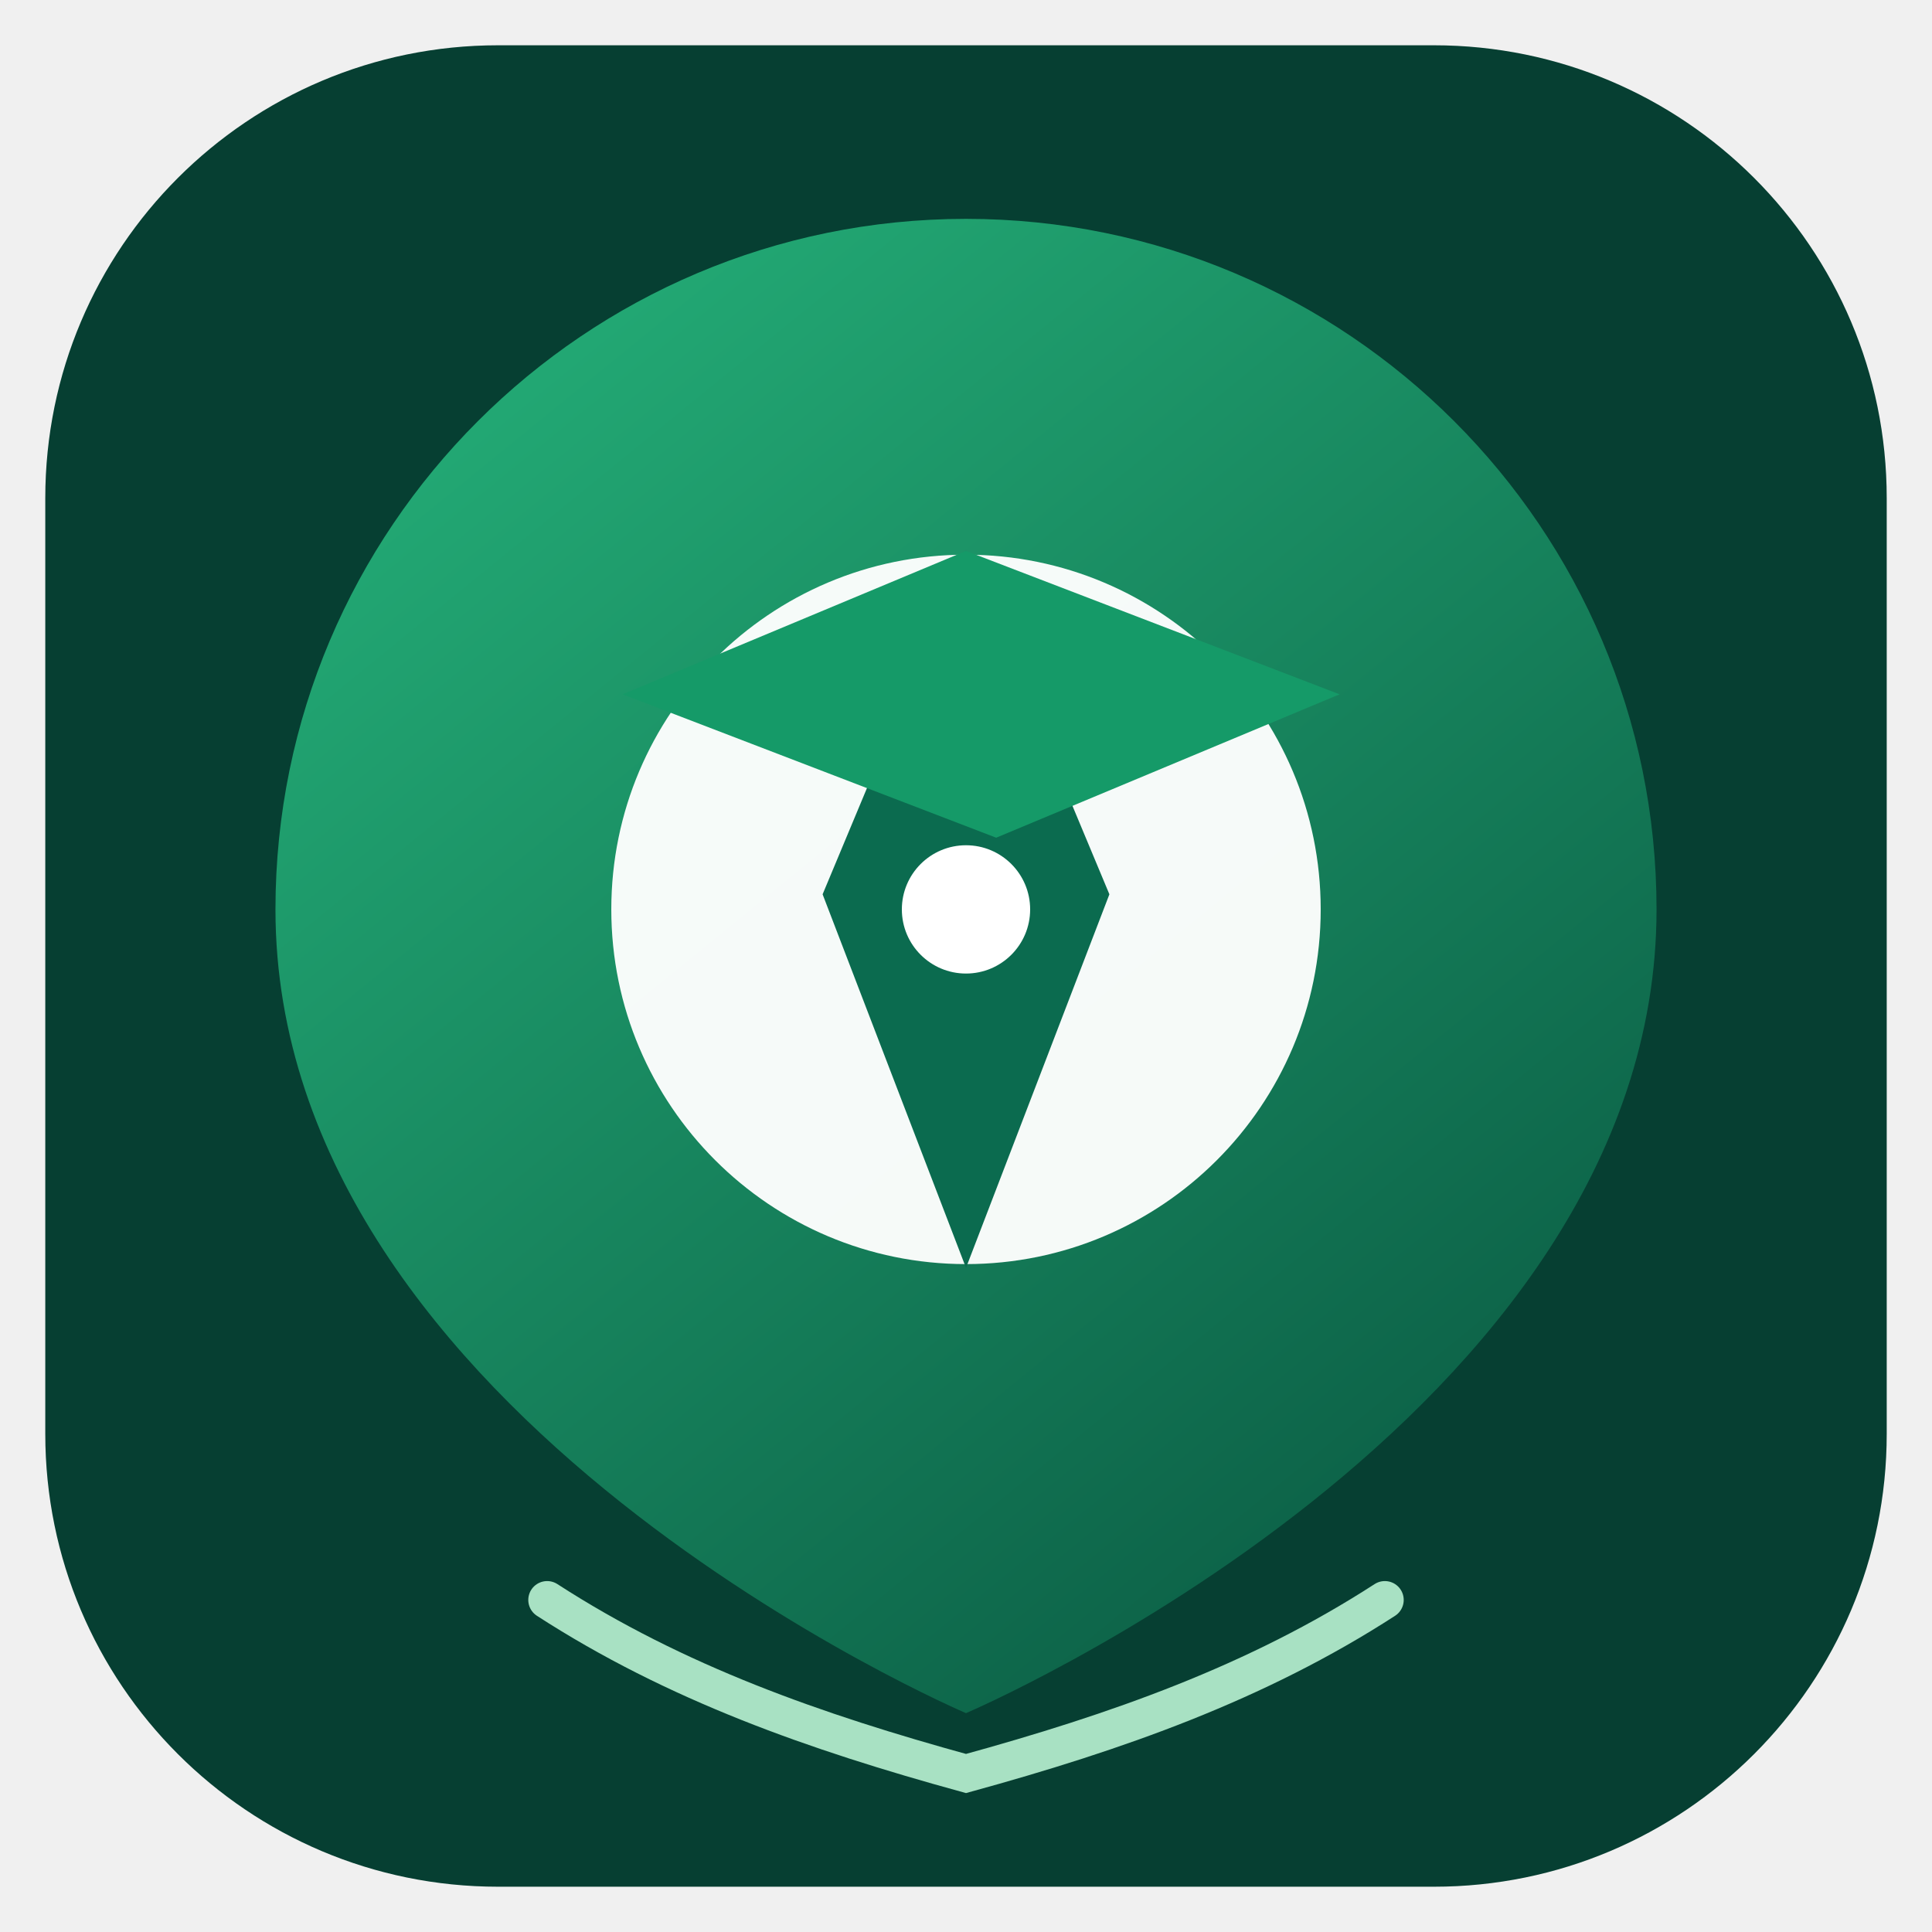
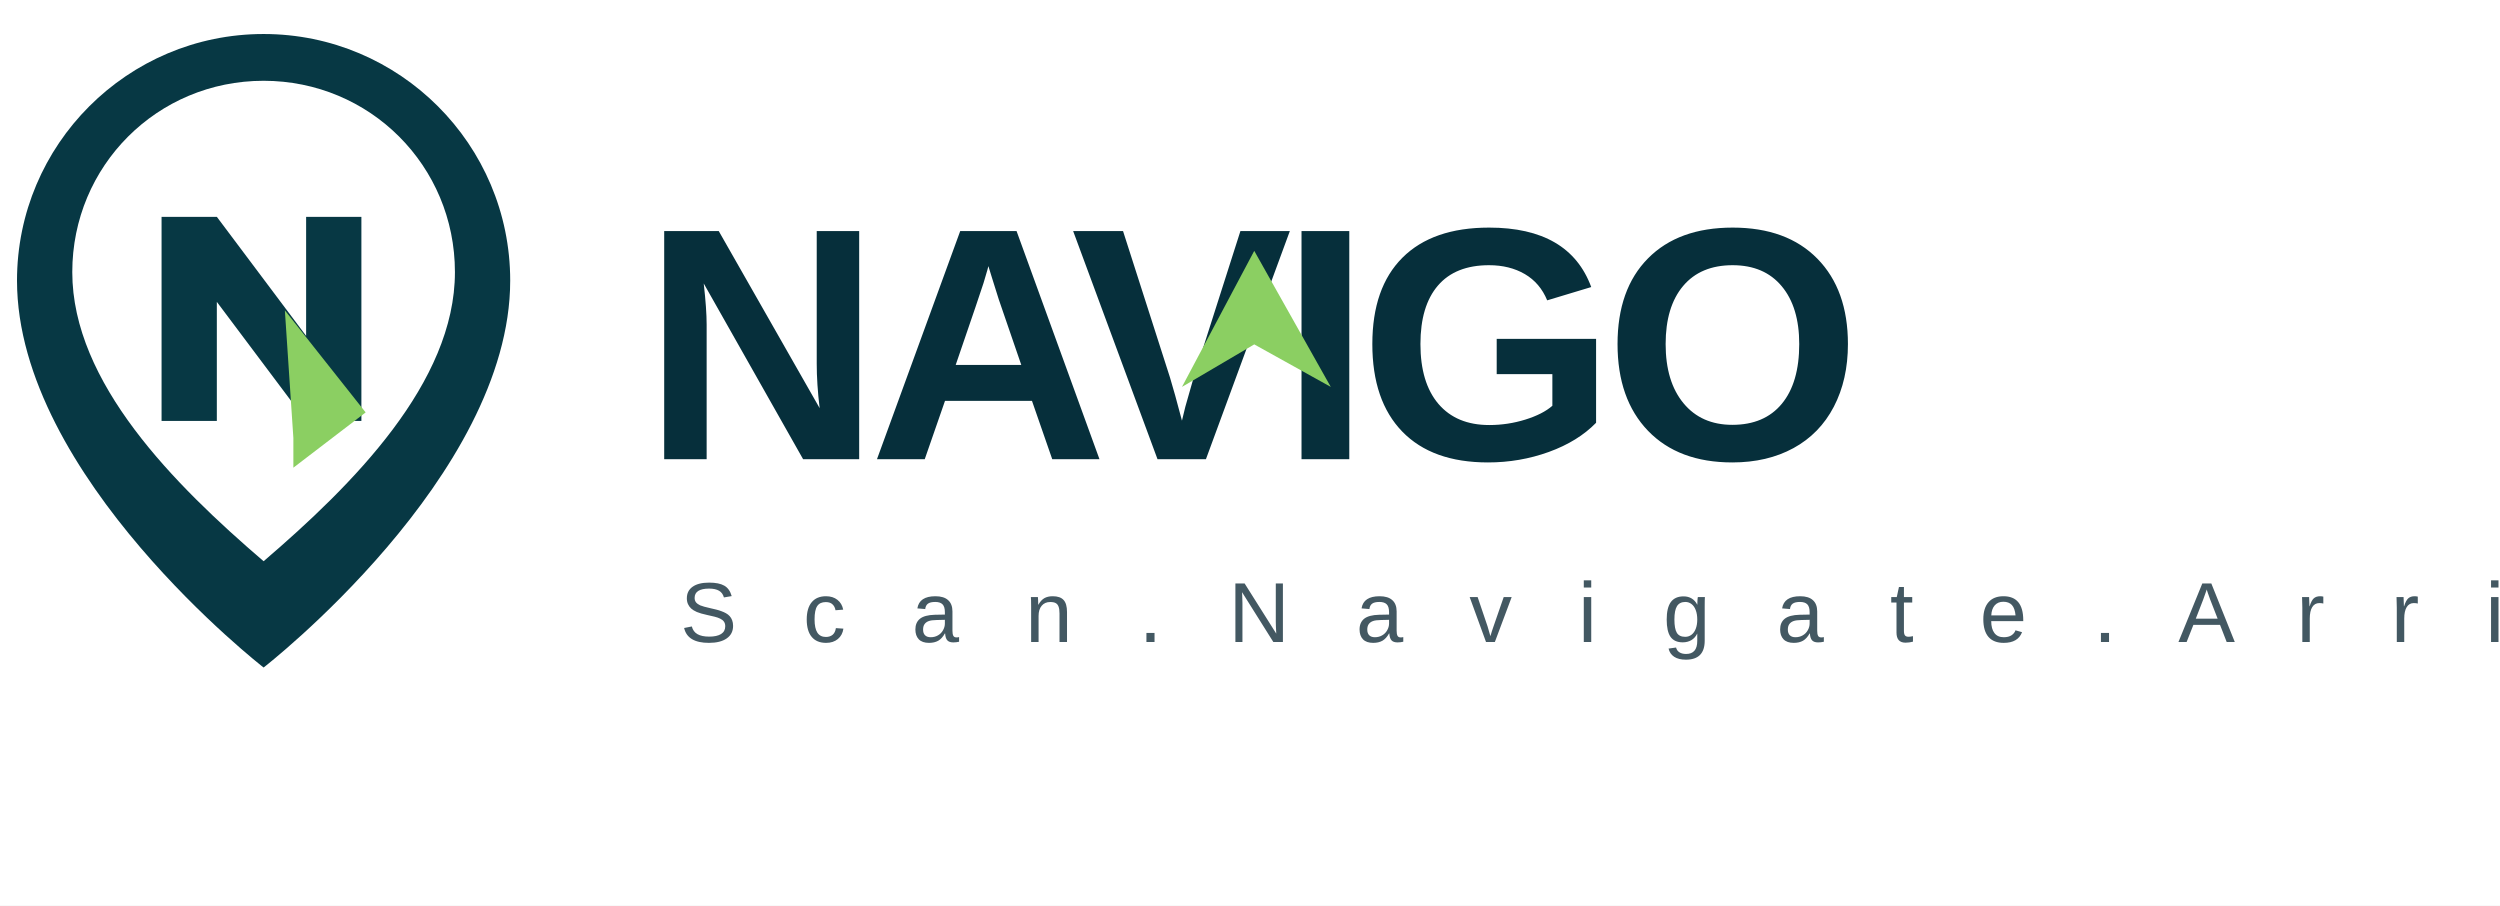
- <svg xmlns="http://www.w3.org/2000/svg" viewBox="0 0 512 512" role="img" aria-labelledby="title desc">
-   <defs>
-     <linearGradient id="g" x1="80" y1="40" x2="430" y2="470" gradientUnits="userSpaceOnUse">
-       <stop stop-color="#27b77d" />
-       <stop offset="1" stop-color="#07513d" />
-     </linearGradient>
-   </defs>
-   <rect x="12" y="12" width="488" height="488" rx="120" fill="#063f32" />
-   <path d="M256 58c-101 0-183 82-183 183 0 135 183 213 183 213s183-78 183-213c0-101-82-183-183-183Z" fill="url(#g)" />
-   <circle cx="256" cy="241" r="94" fill="#fff" opacity=".96" />
-   <path d="m256 146 38 91-38 99-38-99 38-91Z" fill="#0b6b4f" />
-   <path d="m256 146 99 38-91 38-99-38 91-38Z" fill="#159a68" />
-   <circle cx="256" cy="241" r="17" fill="#fff" />
-   <path d="M145 424c34 22 71 35 111 46 40-11 77-24 111-46" fill="none" stroke="#b9f3d3" stroke-width="10" stroke-linecap="round" opacity=".9" />
+ <svg xmlns="http://www.w3.org/2000/svg" viewBox="0 0 588 213" role="img" aria-labelledby="title desc">
+   <rect width="588" height="213" fill="#fff" />
+   <g transform="translate(4 8)">
+     <path d="M58 0C26 0 0 26 0 58c0 46 58 91 58 91s58-45 58-91C116 26 90 0 58 0Z" fill="#073844" />
+     <path d="M58 11C33 11 13 31 13 56c0 26 24 50 45 68 21-18 45-42 45-68 0-25-20-45-45-45Z" fill="#fff" />
+     <path d="M34 91V43h13l21 28V43h13v48H68L47 63v28Z" fill="#073844" />
+     <path d="M65 95l-2-30 19 24-17 13Z" fill="#8bcf62" />
+   </g>
+   <text x="151" y="108" font-family="Arial, Helvetica, sans-serif" font-size="78" font-weight="900" letter-spacing="-3" fill="#062f3b">NAVIGO</text>
+   <path d="M278 91l17-32 18 32-18-10Z" fill="#8bcf62" />
+   <text x="160" y="151" font-family="Arial, Helvetica, sans-serif" font-size="20" letter-spacing="5" fill="#435862">S c a n .   N a v i g a t e .   A r r i v e .</text>
</svg>
